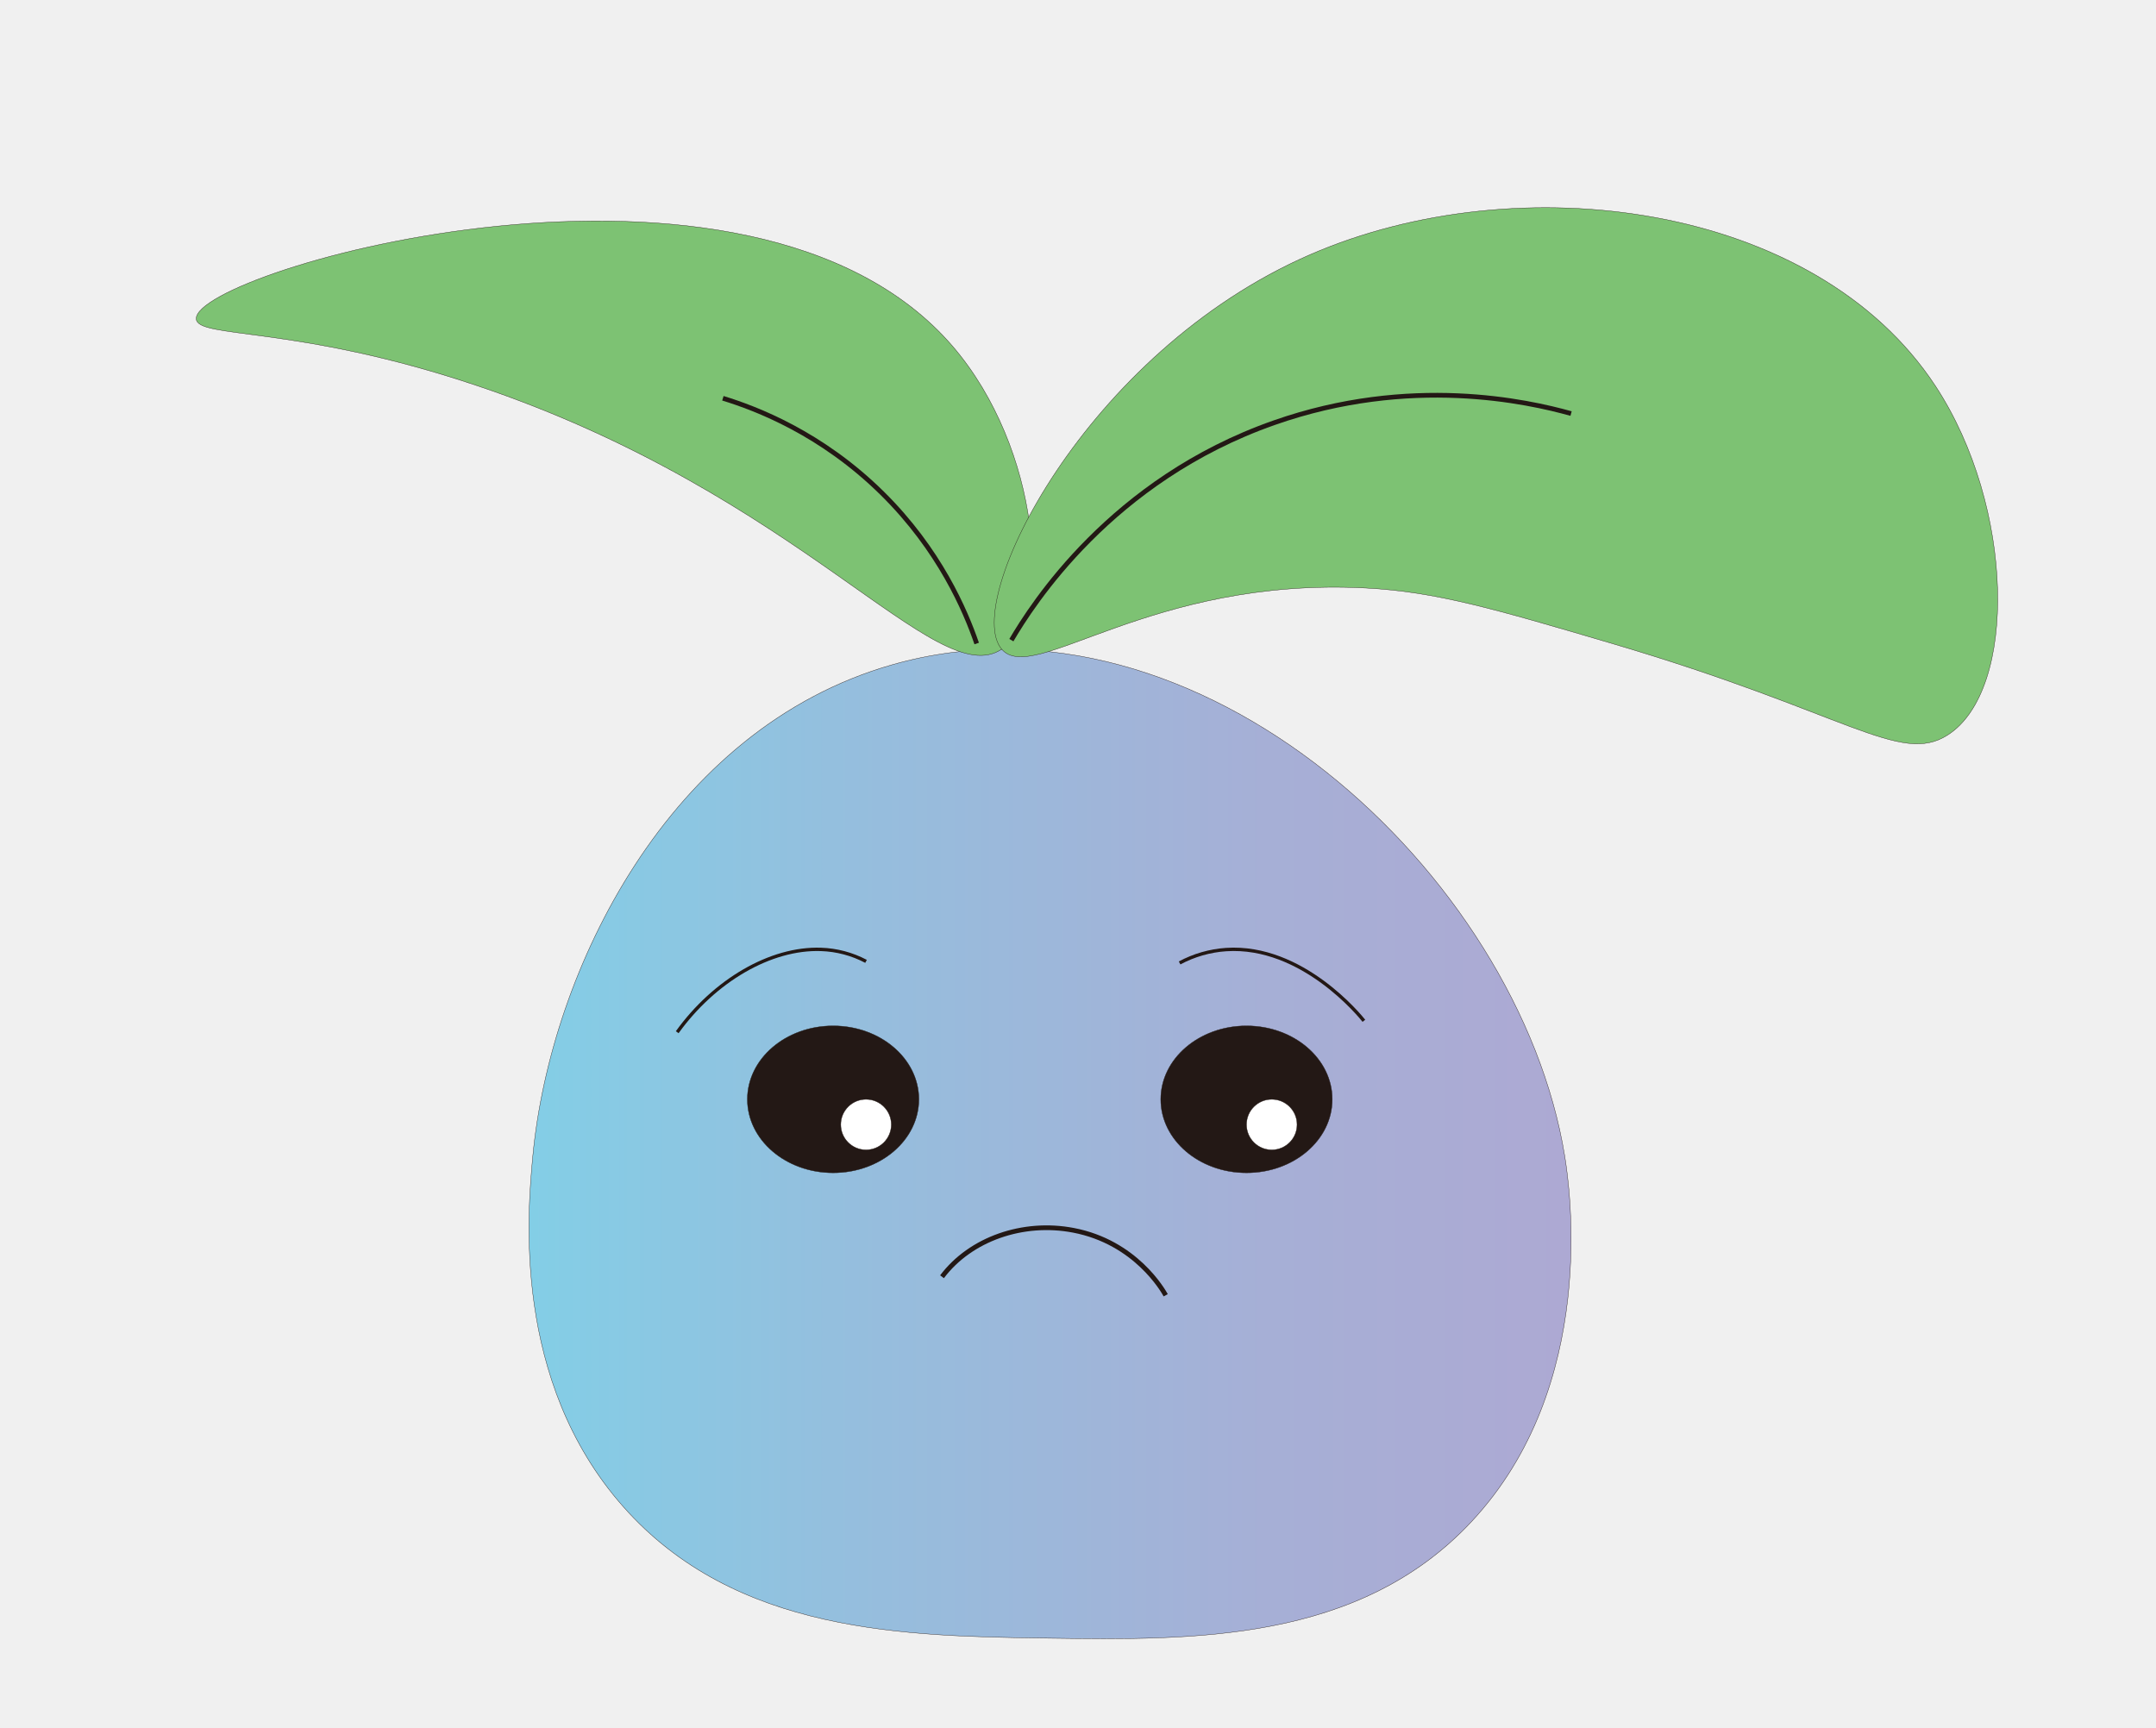
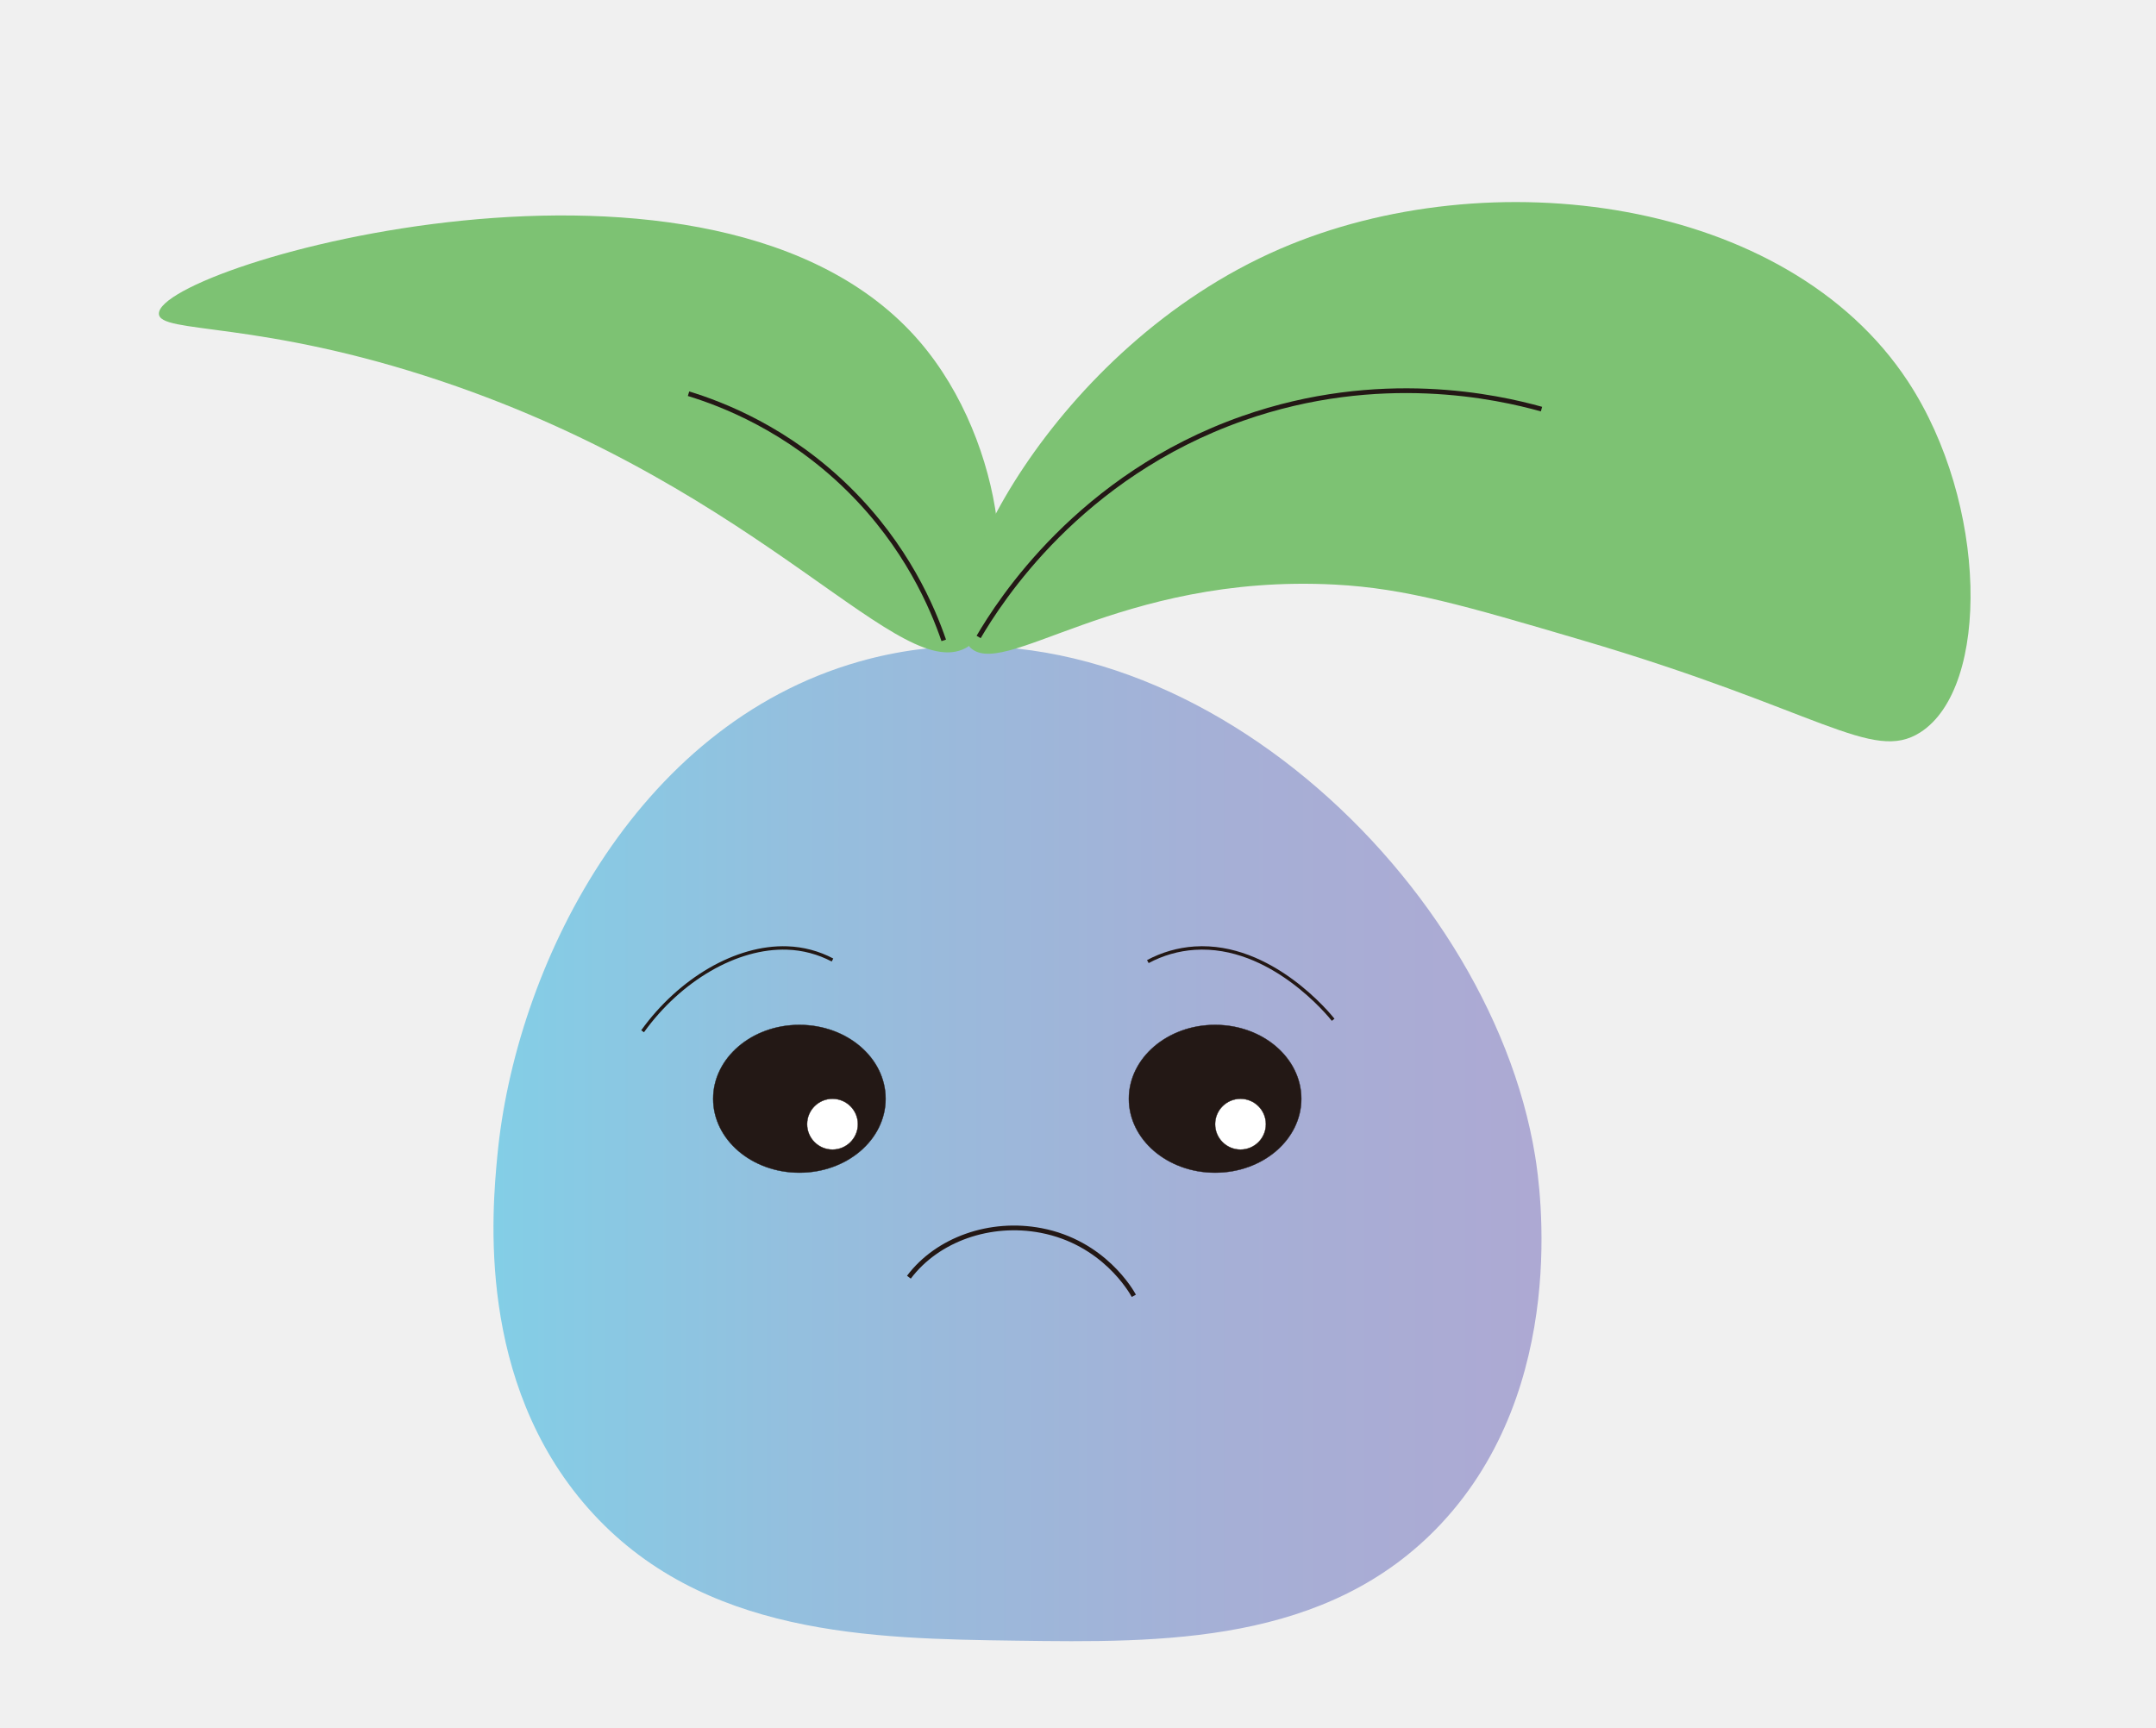
- <svg xmlns="http://www.w3.org/2000/svg" version="1.1" id="Layer_1" x="0px" y="0px" viewBox="0 0 6401 5128.6" style="enable-background:new 0 0 6401 5128.6;" xml:space="preserve">
-   <style type="text/css">
- 	.st0{fill:url(#SVGID_1_);stroke:#231815;stroke-miterlimit:10;}
- 	.st1{fill:#7DC273;stroke:#231815;stroke-miterlimit:10;}
- 	.st2{fill:#FFFFFF;stroke:#231815;stroke-miterlimit:10;}
- 	.st3{fill:#231815;stroke:#231815;stroke-miterlimit:10;}
- 	.st4{fill:none;stroke:#231815;stroke-width:14;stroke-miterlimit:10;}
- 	.st5{fill:none;stroke:#231815;stroke-width:10;stroke-miterlimit:10;}
- </style>
-   <linearGradient id="SVGID_1_" gradientUnits="userSpaceOnUse" x1="1569.889" y1="1731.741" x2="4663.959" y2="1731.741" gradientTransform="matrix(1 0 0 -1 0.5 5128.5)">
-     <stop offset="0" style="stop-color:#83CEE6" />
-     <stop offset="0.29" style="stop-color:#94BFDE" />
-     <stop offset="0.71" style="stop-color:#A6AFD6" />
-     <stop offset="1" style="stop-color:#ADA9D3" />
-   </linearGradient>
-   <path class="st0" d="M4645.5,3432.5c15,91.9,101.3,681.5-277.3,1086.4c-334.9,358.2-827.4,351.4-1254.5,345.5  c-423.7-5.9-929.9-12.9-1263.6-390.9c-331.1-374.9-283.5-878.2-268.2-1040.9c51.9-549.8,401.7-1269.7,1068.2-1459.1  C3556.9,1715.7,4508.9,2593.7,4645.5,3432.5z" />
-   <path class="st1" d="M2828.1,1027.9c261,303.4,298.8,798,145.9,899.8c-195.3,130-589.4-456.2-1555-781.6  c-540.8-182.2-835.5-139.3-836.4-200C580.6,802.5,2227.4,329.7,2828.1,1027.9z" />
-   <path class="st2" d="M3537.1,1600.7" />
-   <path class="st1" d="M4782.6,1909.8c702.2,206.6,858.2,363.4,1000,272.7c207.5-132.8,199.4-677.4-36.4-1036.4  c-357.6-544.5-1237.1-658.4-1854.6-390.9C3220.4,1046,2855.3,1789,2974,1927.7c93.6,109.4,438.8-215.5,1081.4-181.6  C4264,1757.2,4436.9,1808,4782.6,1909.8z" />
-   <path class="st2" d="M3446.2,1655.2" />
-   <path class="st2" d="M5009.9,2818.9" />
-   <ellipse class="st3" cx="2473.5" cy="3264.3" rx="254.6" ry="218.2" />
-   <ellipse class="st3" cx="3700.8" cy="3264.3" rx="254.6" ry="218.2" />
-   <circle class="st2" cx="2571.2" cy="3339.3" r="75" />
-   <circle class="st2" cx="3775.8" cy="3339.3" r="75" />
-   <path class="st4" d="M2796.8,3791.1c84.3-112.1,240.2-166.7,390.2-137.9c184.6,35.4,266.2,178.9,273.9,192.9" />
-   <path class="st4" d="M3002.7,1900.8c61.6-104.8,296.5-475.7,779.9-645.5c404.5-142.2,753.7-63,881.8-27.3" />
-   <path class="st4" d="M2899.7,1910.8c-33.3-96.9-109.9-277.9-280.8-446.4c-180.2-177.8-373.9-251.6-472.7-281.8" />
-   <path class="st5" d="M2010.6,3065c110.1-153,277.3-251.1,426.8-245.9c46.7,1.5,92.5,13.7,133.8,35.5" />
-   <path class="st5" d="M3502.2,2859.3c42.6-22.9,89.7-36.4,138-39.7c226.3-15,399.5,199.3,409.1,211.5" />
+ <svg xmlns="http://www.w3.org/2000/svg" viewBox="20 20 6365 5100">
+   <defs>
+     <style>.cls-1{fill:url(#linear-gradient);}.cls-2{fill:#7dc273;}.cls-3{fill:#231815;}.cls-3,.cls-4,.cls-5,.cls-6,.cls-7{stroke:#231815;stroke-miterlimit:10;}.cls-4{fill:#fff;}.cls-5,.cls-6,.cls-7{fill:none;}.cls-5{stroke-width:14px;}.cls-6{stroke-width:10px;}</style>
+     <linearGradient id="linear-gradient" x1="1476.85" y1="3396.76" x2="4570.88" y2="3396.76" gradientUnits="userSpaceOnUse">
+       <stop offset="0" stop-color="#83cee6" />
+       <stop offset="0.29" stop-color="#94bfde" />
+       <stop offset="0.71" stop-color="#a6afd6" />
+       <stop offset="1" stop-color="#ada9d3" />
+     </linearGradient>
+   </defs>
+   <g id="Layer_2" data-name="Layer 2">
+     <g id="Layer_1-2" data-name="Layer 1">
+       <path class="cls-1" d="M4551.93,3432.5c15,91.94,101.26,681.5-277.27,1086.36C3939.8,4877,3447.28,4870.22,3020.12,4864.32c-423.68-5.86-929.86-12.85-1263.64-390.91-331-374.93-283.54-878.16-268.18-1040.91,51.88-549.83,401.68-1269.67,1068.18-1459.09C3463.35,1715.67,4415.34,2593.71,4551.93,3432.5Z" />
+       <path class="cls-2" d="M2734.52,1028c261,303.41,298.79,798,145.91,899.76-195.33,130-589.44-456.24-1555-781.57-540.79-182.21-835.51-139.29-836.37-200C487,802.49,2133.82,329.7,2734.52,1028Z" />
+       <path class="cls-2" d="M4689.06,1909.77c702.21,206.65,858.25,363.45,1000,272.73,207.47-132.78,199.42-677.42-36.36-1036.36C5295.05,601.68,4415.61,487.78,3798.15,755.23,3126.85,1046,2761.75,1789,2880.43,1927.71c93.65,109.44,438.75-215.54,1081.36-181.57C4170.5,1757.17,4343.36,1808,4689.06,1909.77Z" />
+       <ellipse class="cls-3" cx="2379.97" cy="3264.32" rx="254.55" ry="218.18" />
+       <ellipse class="cls-3" cx="3607.24" cy="3264.32" rx="254.55" ry="218.18" />
+       <circle class="cls-4" cx="2477.7" cy="3339.32" r="75" />
+       <circle class="cls-4" cx="3682.24" cy="3339.32" r="75" />
+       <path class="cls-5" d="M2703.3,3791.14c84.28-112.12,240.2-166.67,390.18-137.95,184.62,35.36,266.24,178.9,273.85,192.86" />
+       <path class="cls-5" d="M2909.15,1900.75c61.59-104.81,296.53-475.65,779.91-645.52,404.49-142.16,753.73-63,881.82-27.28" />
+       <path class="cls-5" d="M2806.18,1910.77c-33.3-96.87-109.88-277.87-280.75-446.45-180.25-177.82-373.95-251.57-472.73-281.82" />
+       <path class="cls-6" d="M1917.07,3065c110.1-153,277.28-251.09,426.83-245.91a308,308,0,0,1,133.8,35.5" />
+       <path class="cls-6" d="M3408.67,2859.27a339.36,339.36,0,0,1,138-39.66c226.26-15,399.54,199.3,409.13,211.5" />
+       <rect class="cls-7" x="0.5" y="0.5" width="6400" height="5127.63" />
+     </g>
+   </g>
</svg>
